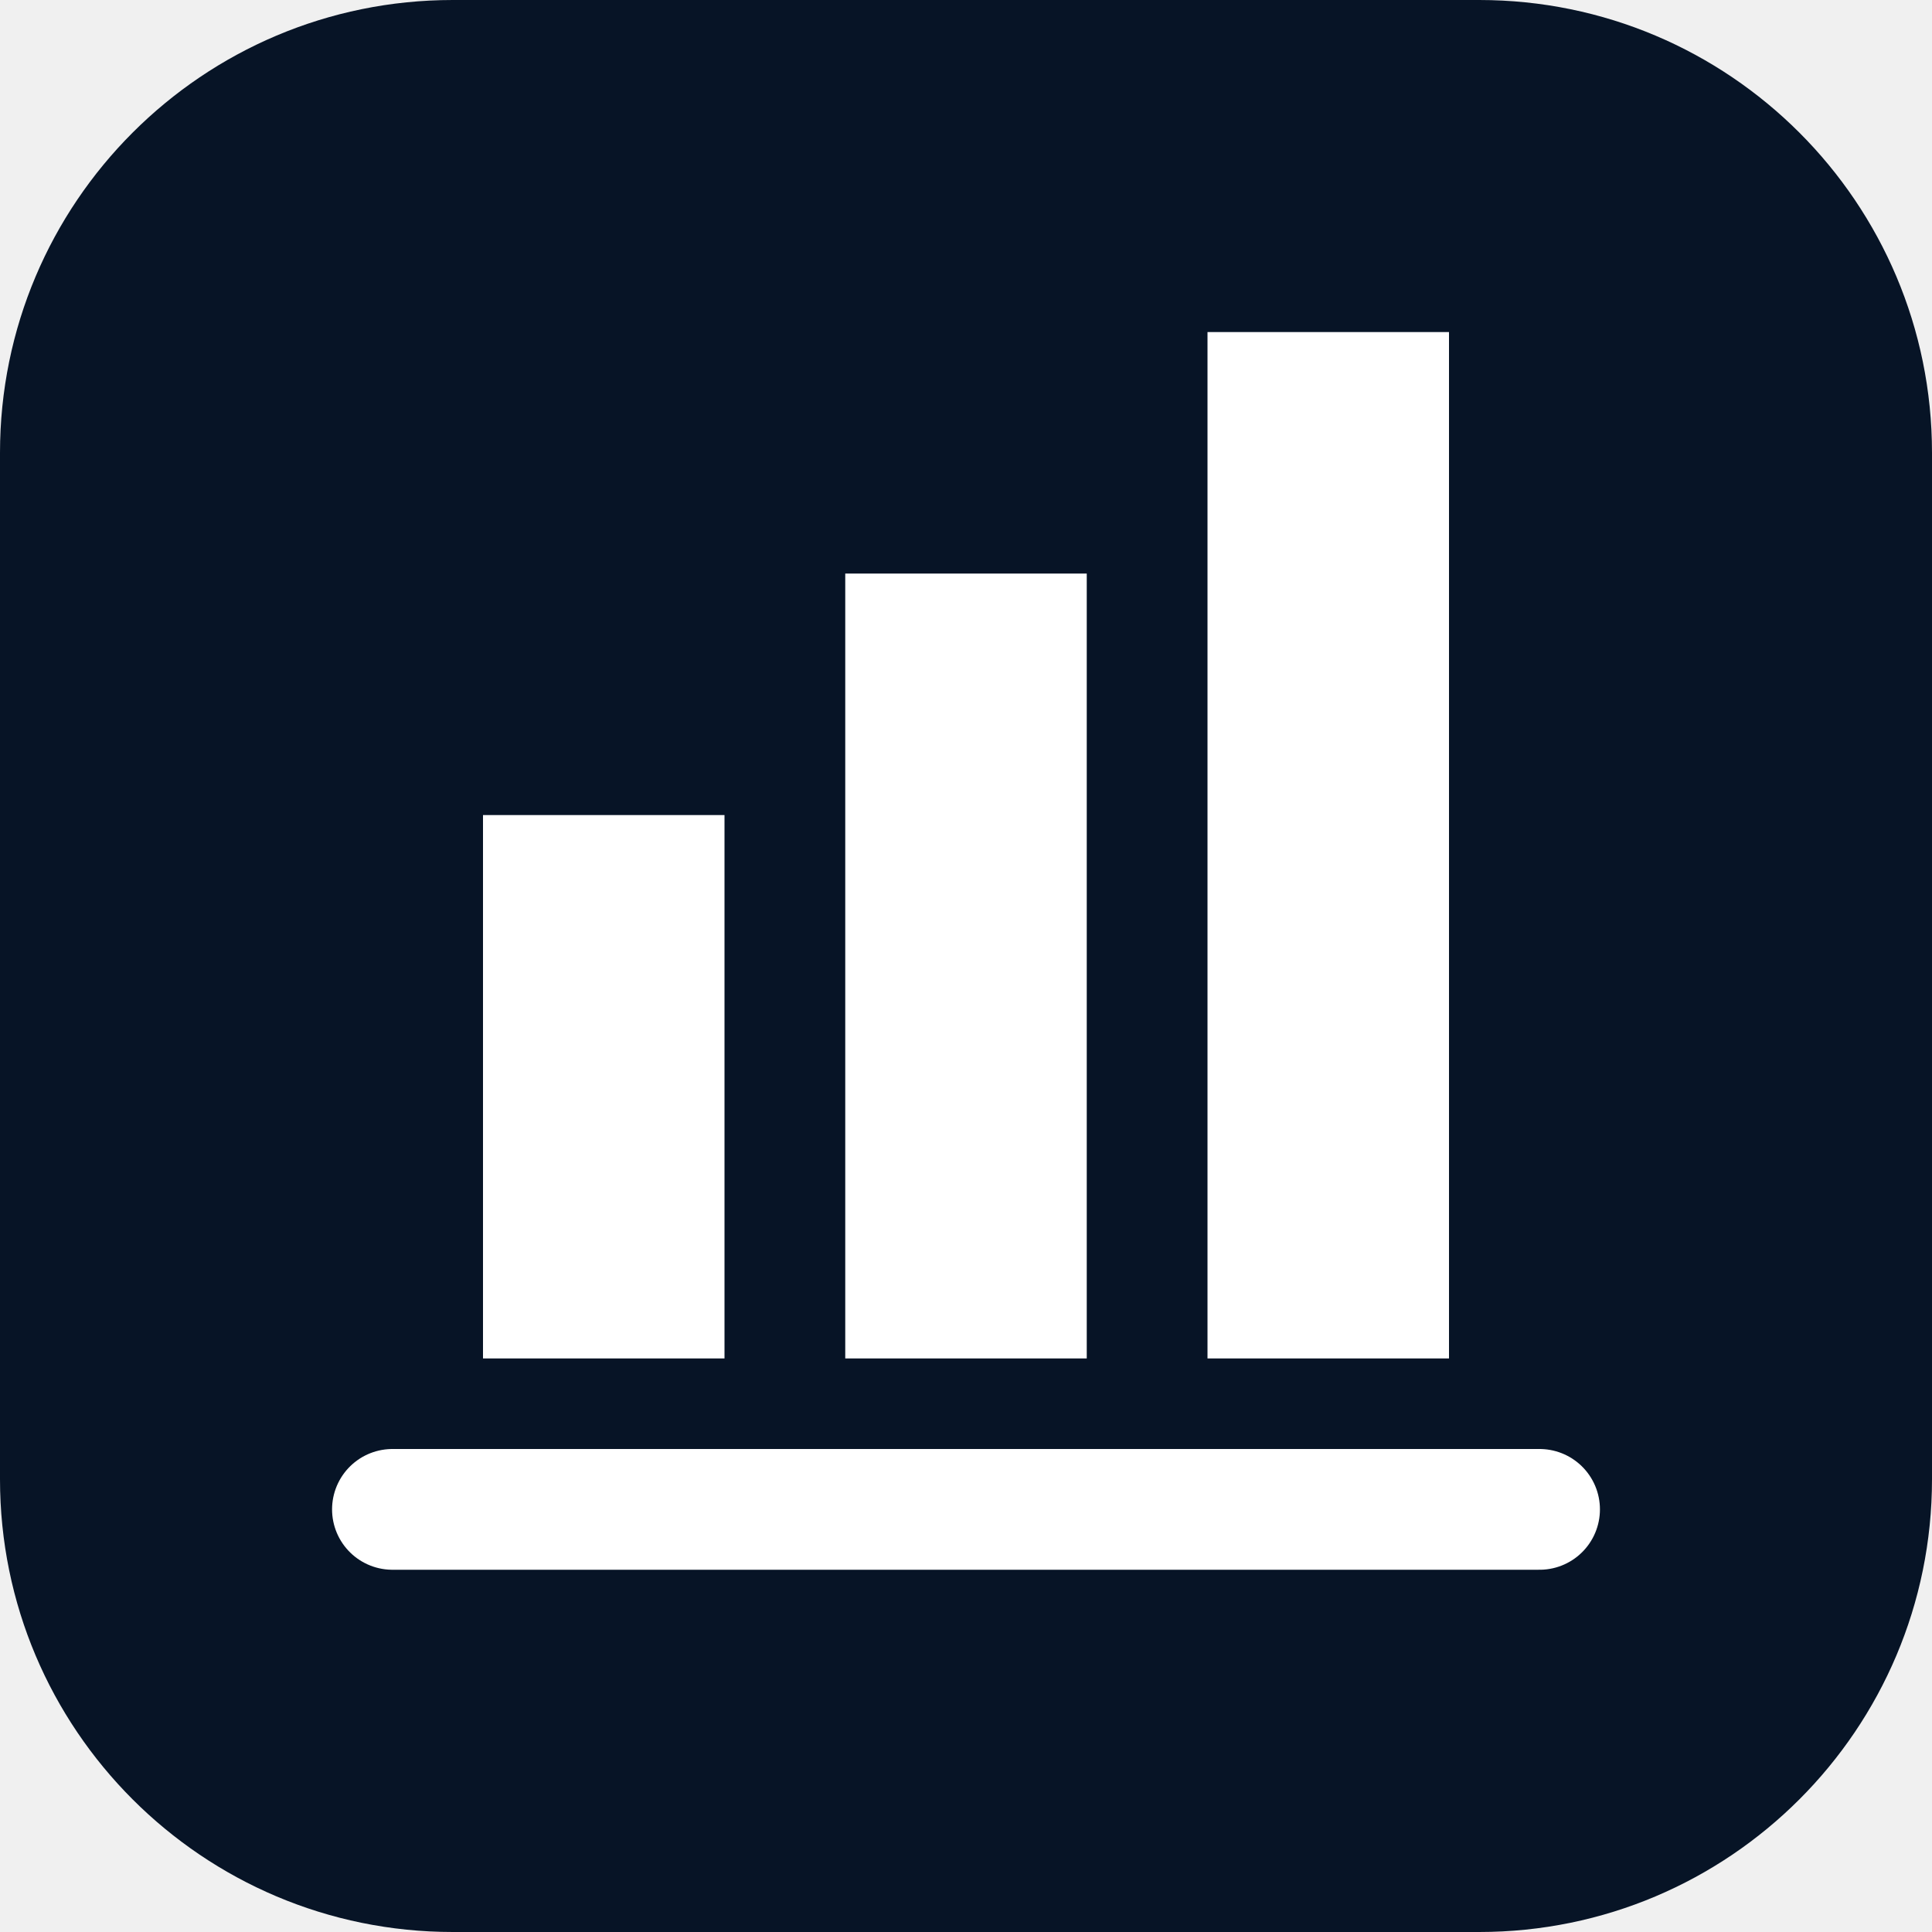
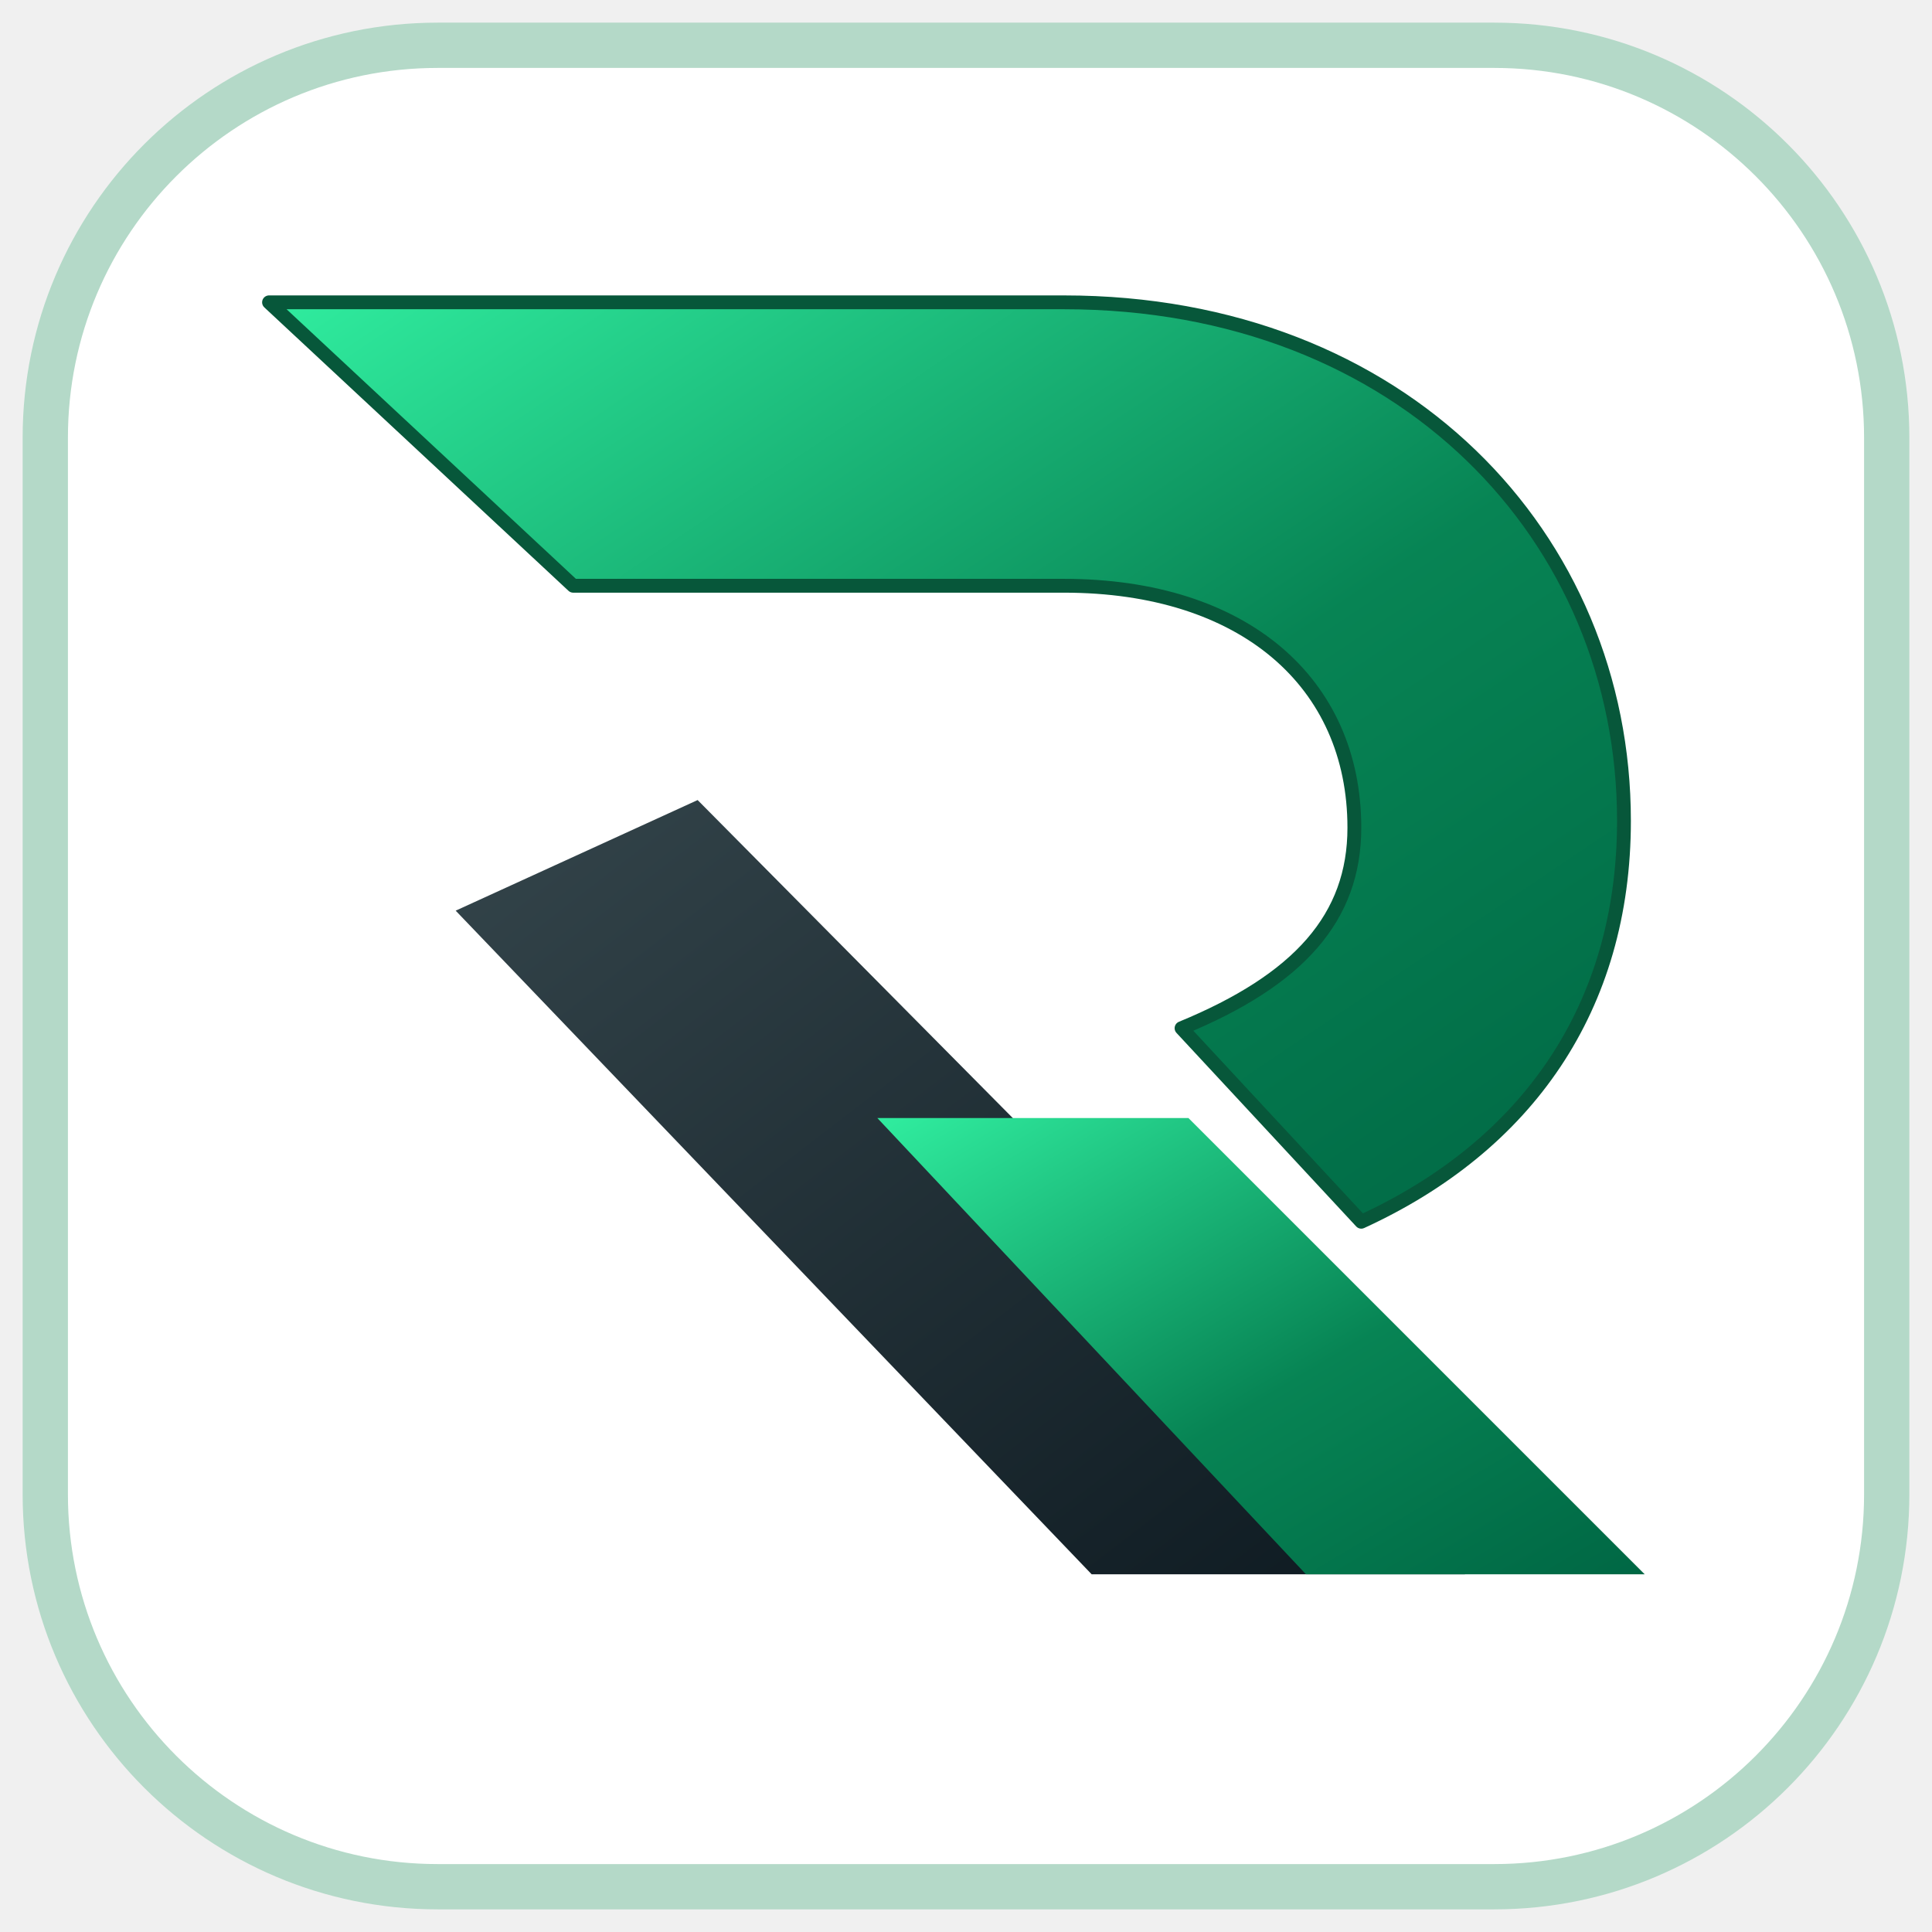
- <svg xmlns="http://www.w3.org/2000/svg" viewBox="0 0 64 64" role="img" aria-label="Freight Recovery">
-   <rect width="64" height="64" rx="15" fill="#071426" />
-   <path d="M16 45V27h8v18zm12 0V19h8v26zm12 0V11h8v34z" fill="#ffffff" />
-   <path d="M13 50h38" stroke="#ffffff" stroke-width="4" stroke-linecap="round" />
+ <svg xmlns="http://www.w3.org/2000/svg" viewBox="0 0 64 64" role="img" aria-labelledby="favicon-title">
+   <defs>
+     <linearGradient id="g" x1="0" y1="0" x2="1" y2="1">
+       <stop stop-color="#30ed9f" />
+       <stop offset=".56" stop-color="#078454" />
+       <stop offset="1" stop-color="#006744" />
+     </linearGradient>
+     <linearGradient id="k" x1="0" y1="0" x2="1" y2="1">
+       <stop stop-color="#34454b" />
+       <stop offset="1" stop-color="#0d1920" />
+     </linearGradient>
+   </defs>
+   <rect x="1.5" y="1.5" width="61" height="61" rx="13" fill="#ffffff" stroke="#b4d9c8" stroke-width="1.5" />
+   <g transform="translate(2.5 2) scale(.229)">
+     <path d="M28 35h115c49 0 81 34 81 75 0 27-14 47-38 58l-26-28c17-7 25-16 25-29 0-21-16-35-42-35H72z" fill="url(#g)" stroke="#07573a" stroke-width="2" stroke-linejoin="round" />
+     <path d="M55 123 90 107l111 112h-54z" fill="url(#k)" />
+     <path d="M116 153h45l66 66h-49z" fill="url(#g)" />
+   </g>
</svg>
